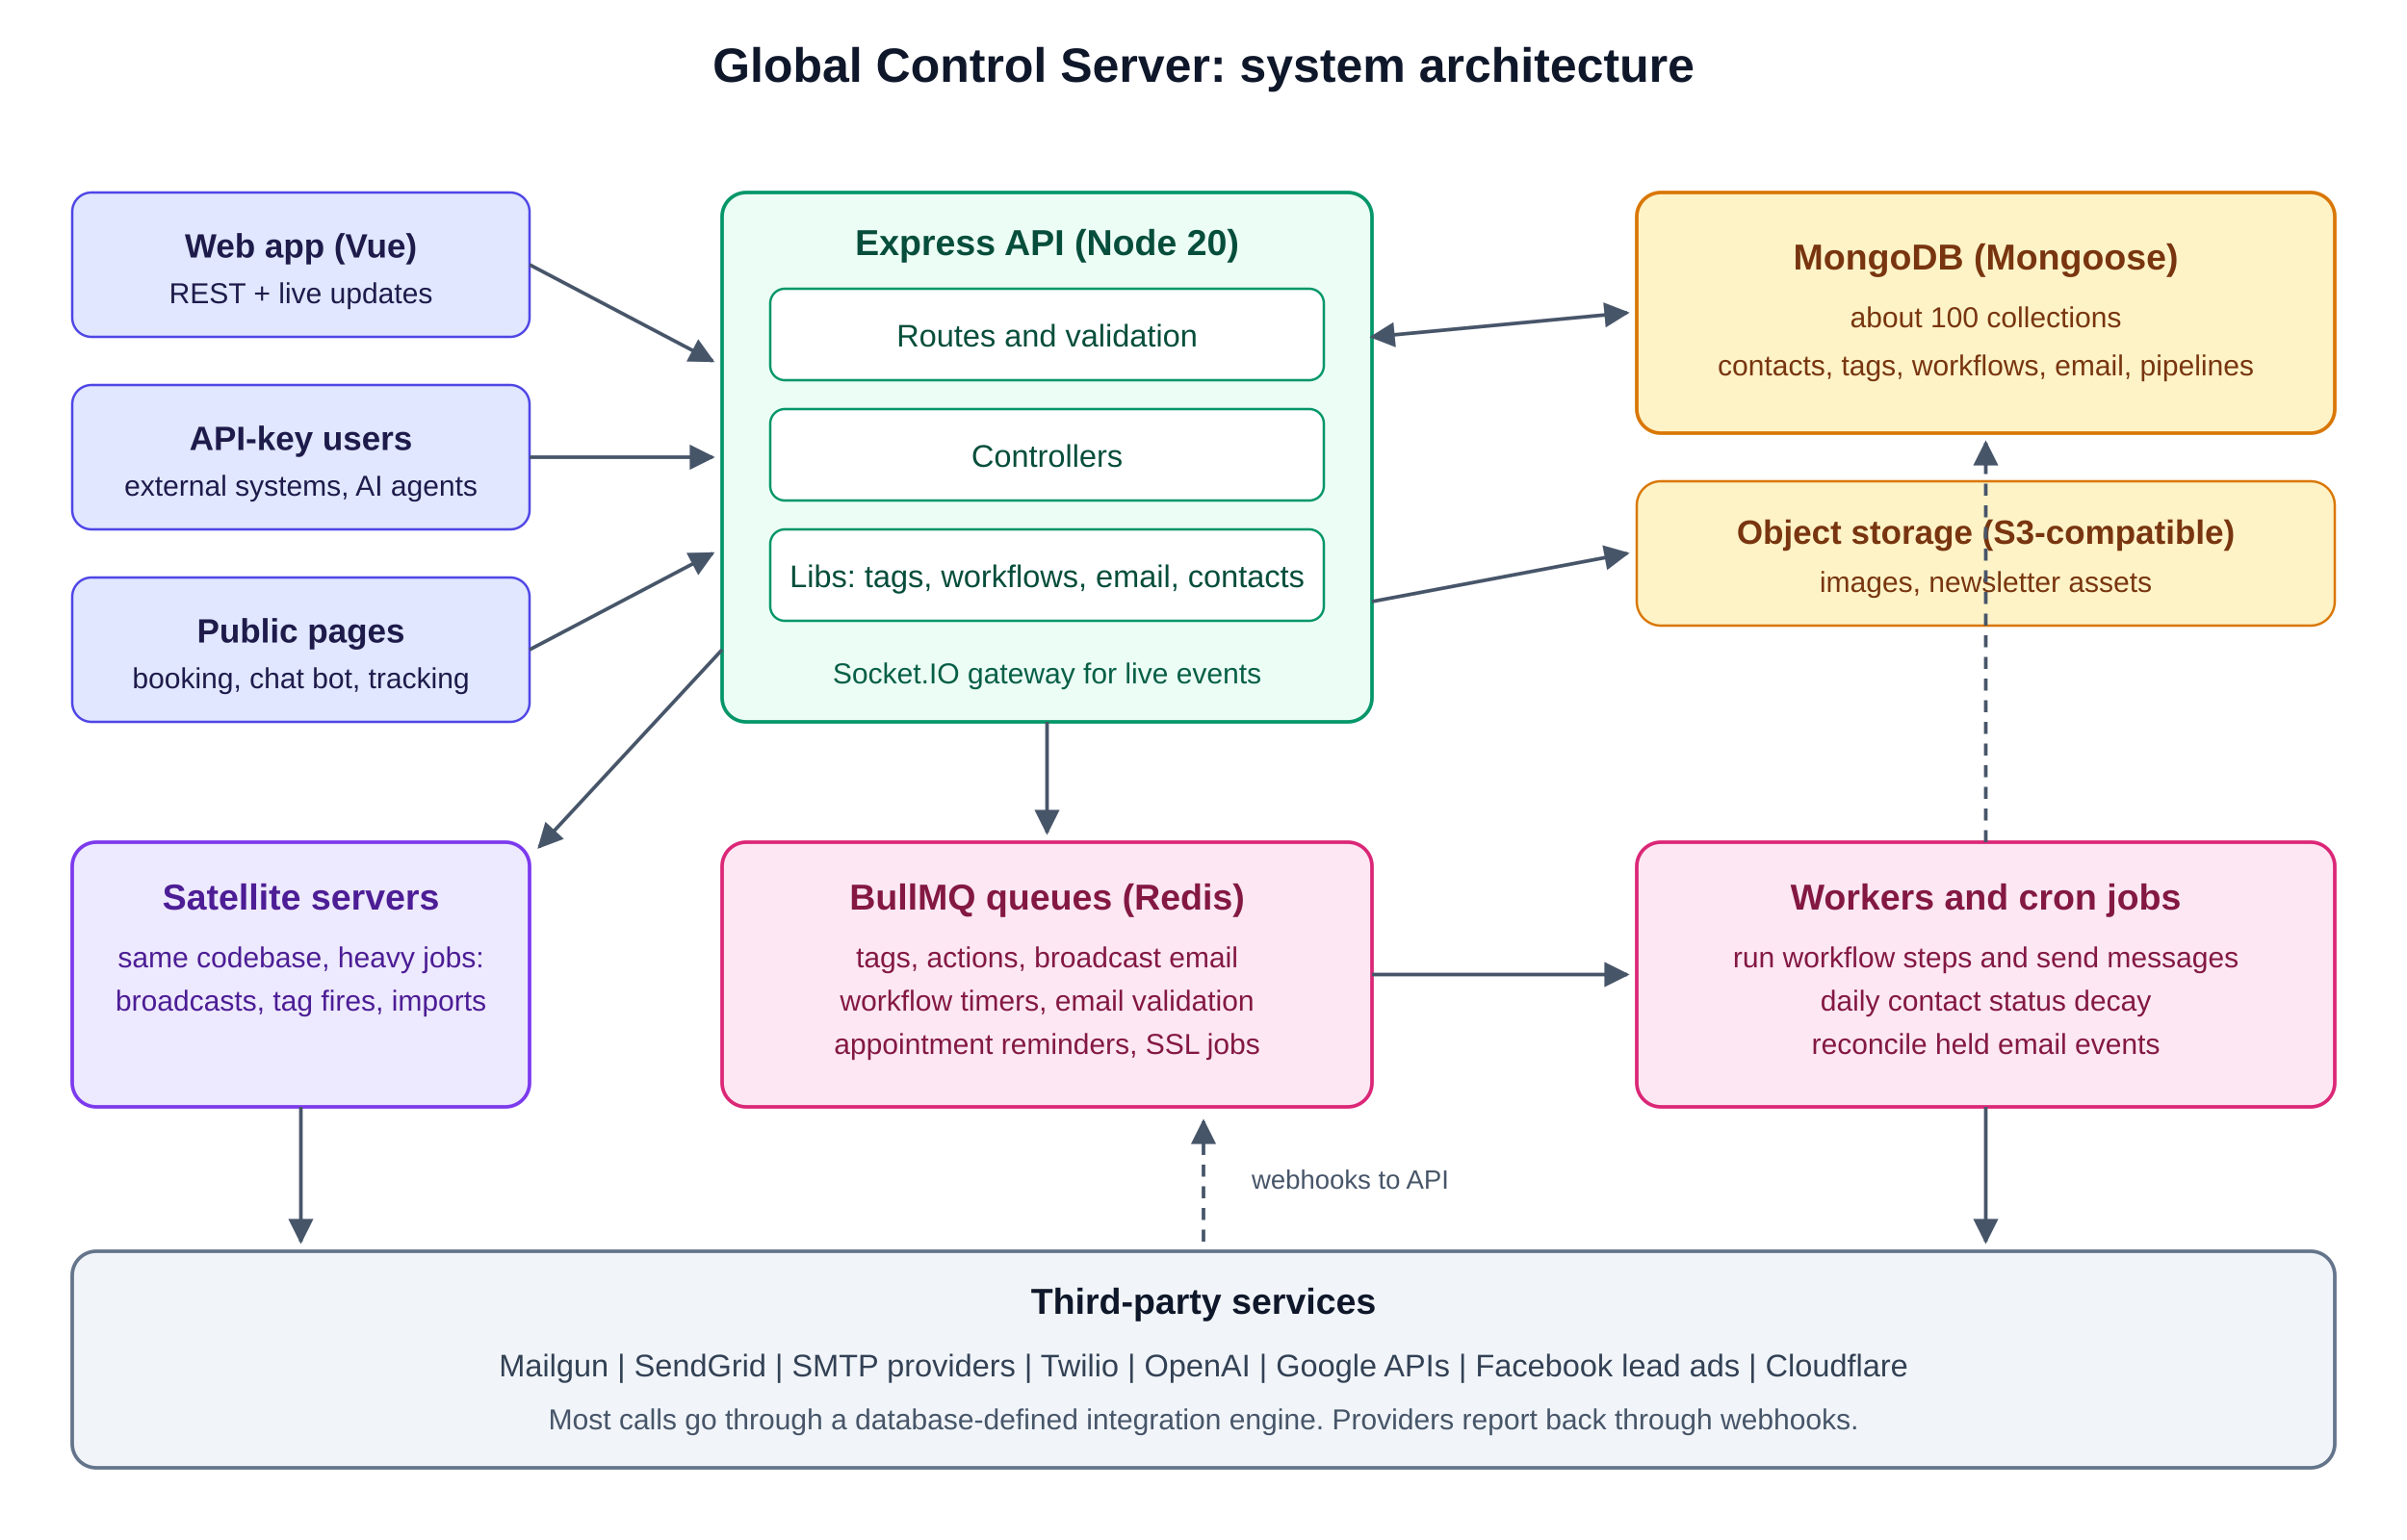
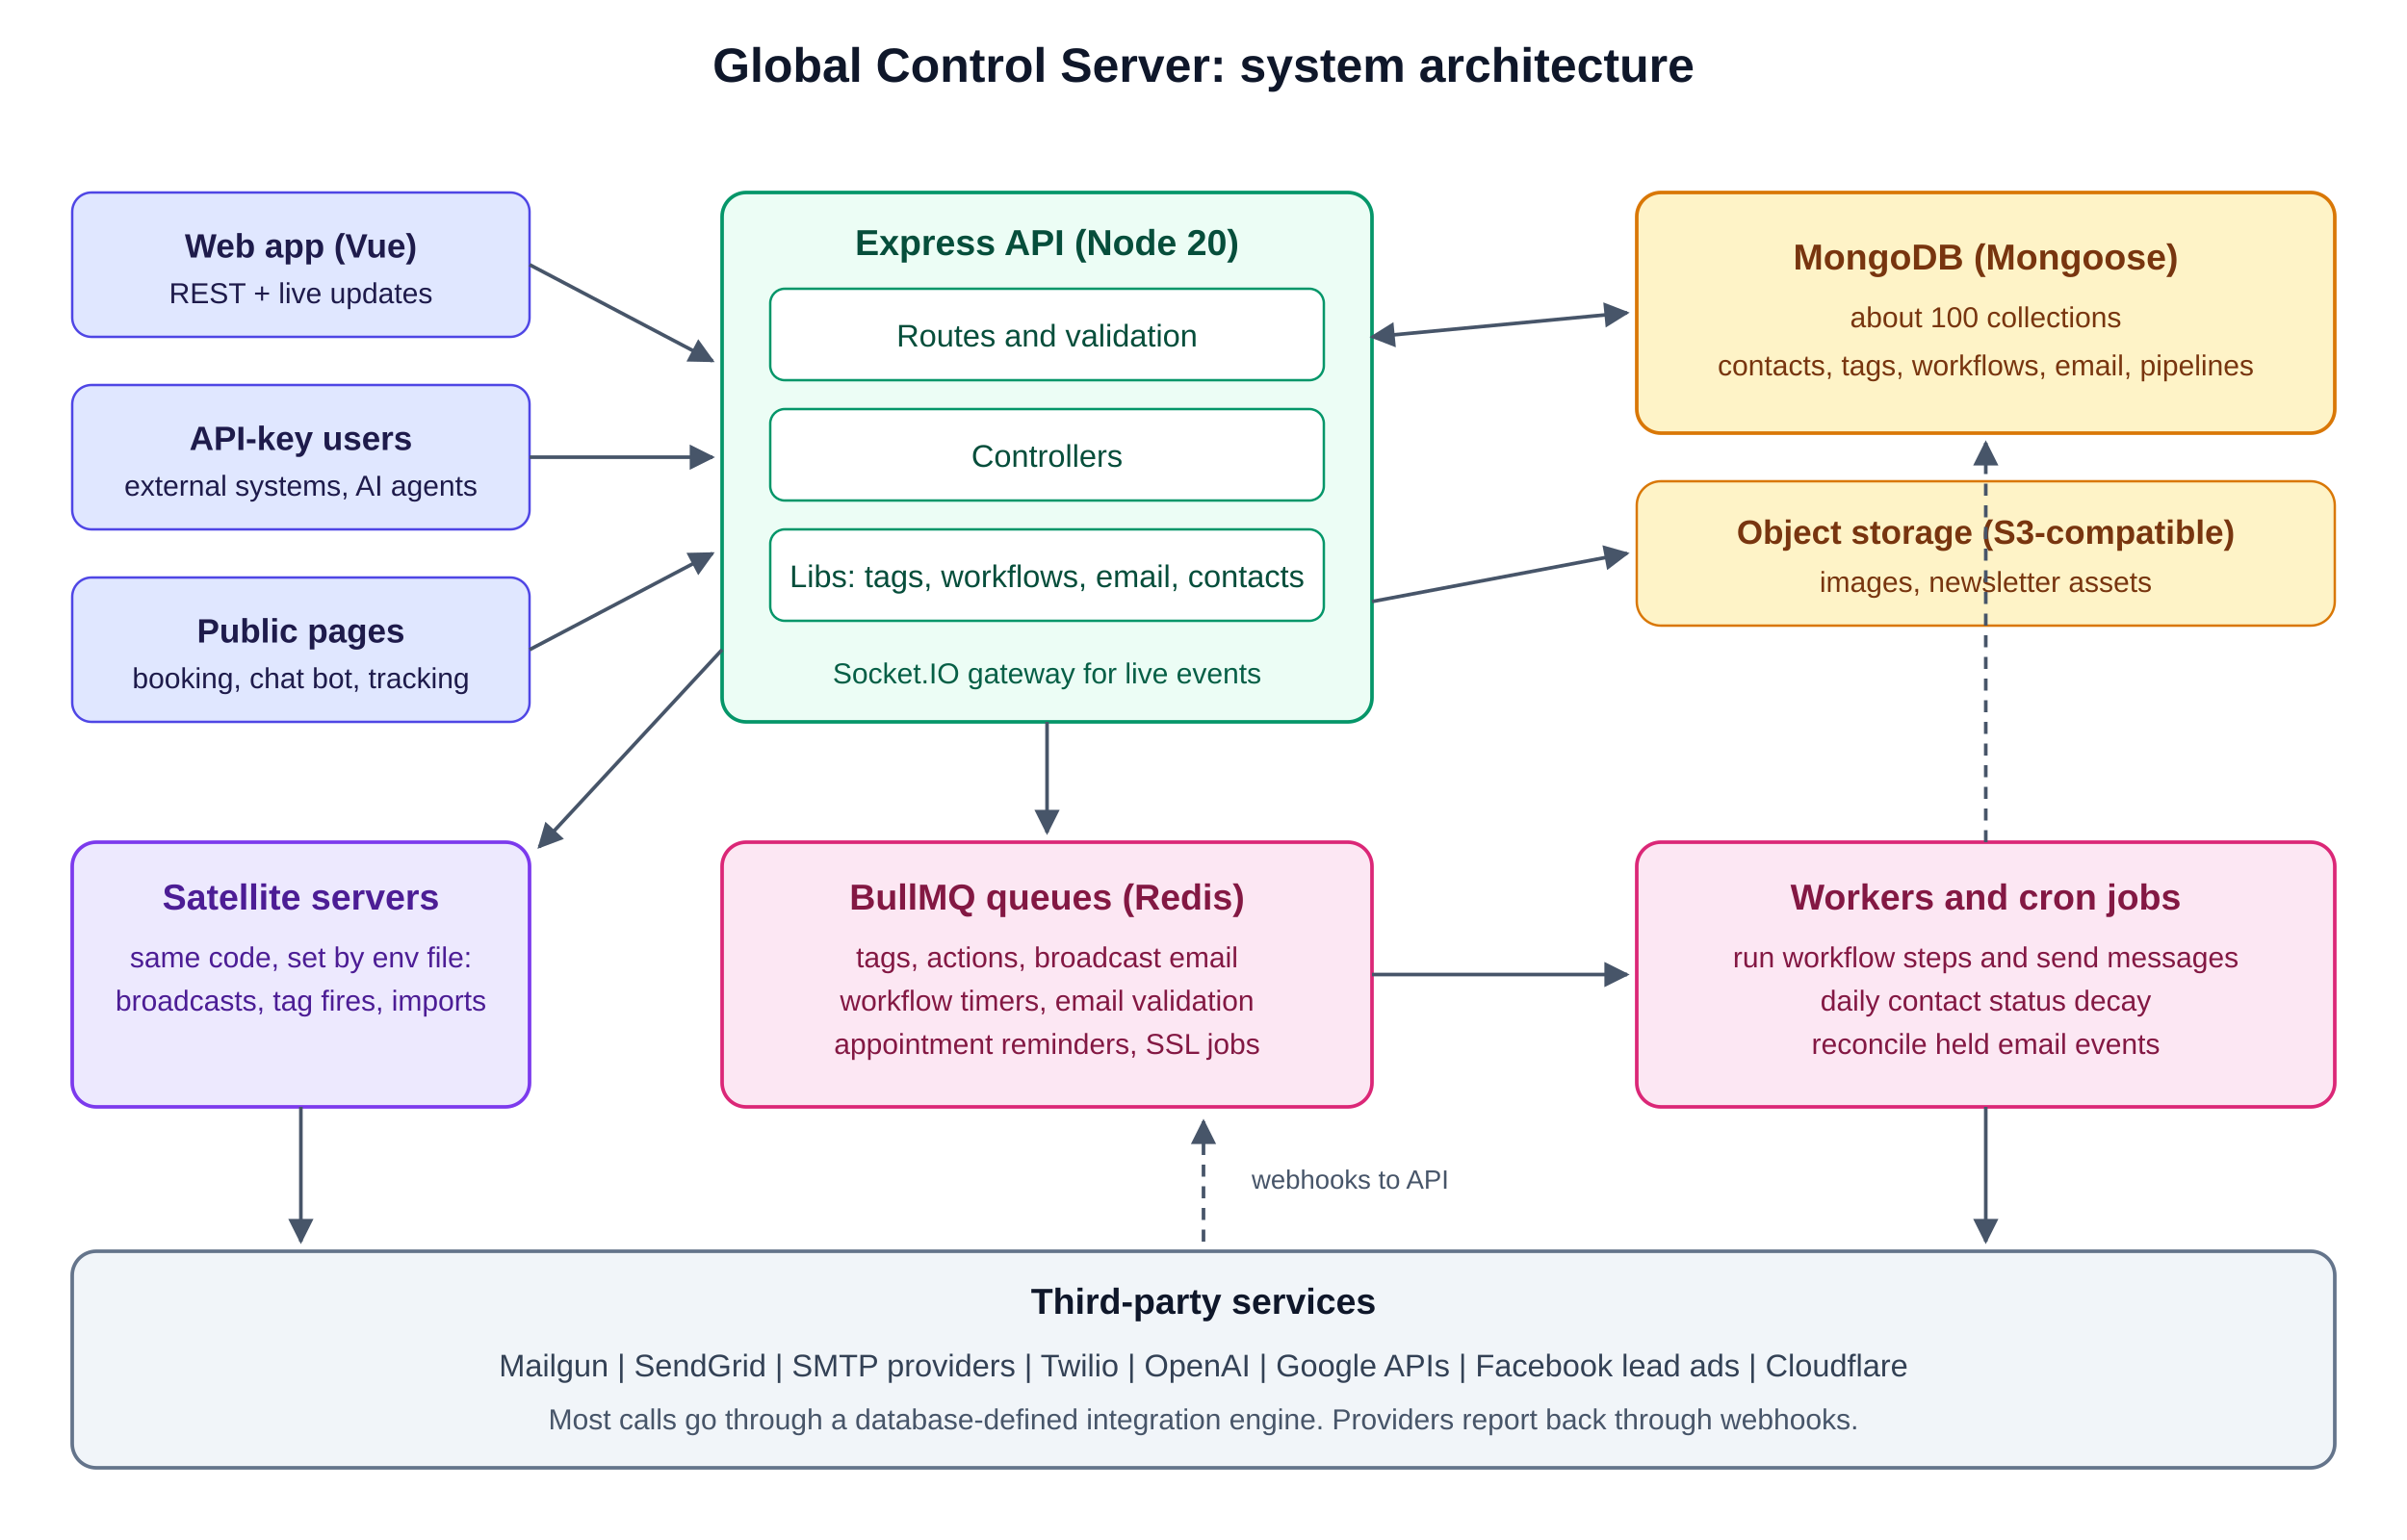
<svg xmlns="http://www.w3.org/2000/svg" viewBox="0 0 1000 640" font-family="Arial, Helvetica, sans-serif">
  <defs>
    <marker id="a" viewBox="0 0 10 10" refX="9" refY="5" markerWidth="7" markerHeight="7" orient="auto-start-reverse">
      <path d="M0 0L10 5L0 10z" fill="#475569" />
    </marker>
  </defs>
  <rect width="1000" height="640" fill="#ffffff" />
  <text x="500" y="34" text-anchor="middle" font-size="20" font-weight="700" fill="#0f172a">Global Control Server: system architecture</text>
  <rect x="30" y="80" width="190" height="60" rx="8" fill="#e0e7ff" stroke="#4f46e5" />
  <text x="125" y="107" text-anchor="middle" font-size="14" font-weight="700" fill="#1e1b4b">Web app (Vue)</text>
  <text x="125" y="126" text-anchor="middle" font-size="12" fill="#1e1b4b">REST + live updates</text>
  <rect x="30" y="160" width="190" height="60" rx="8" fill="#e0e7ff" stroke="#4f46e5" />
  <text x="125" y="187" text-anchor="middle" font-size="14" font-weight="700" fill="#1e1b4b">API-key users</text>
  <text x="125" y="206" text-anchor="middle" font-size="12" fill="#1e1b4b">external systems, AI agents</text>
  <rect x="30" y="240" width="190" height="60" rx="8" fill="#e0e7ff" stroke="#4f46e5" />
  <text x="125" y="267" text-anchor="middle" font-size="14" font-weight="700" fill="#1e1b4b">Public pages</text>
  <text x="125" y="286" text-anchor="middle" font-size="12" fill="#1e1b4b">booking, chat bot, tracking</text>
  <rect x="300" y="80" width="270" height="220" rx="10" fill="#ecfdf5" stroke="#059669" stroke-width="1.5" />
  <text x="435" y="106" text-anchor="middle" font-size="15" font-weight="700" fill="#064e3b">Express API (Node 20)</text>
  <rect x="320" y="120" width="230" height="38" rx="6" fill="#ffffff" stroke="#059669" />
  <text x="435" y="144" text-anchor="middle" font-size="13" fill="#064e3b">Routes and validation</text>
  <rect x="320" y="170" width="230" height="38" rx="6" fill="#ffffff" stroke="#059669" />
  <text x="435" y="194" text-anchor="middle" font-size="13" fill="#064e3b">Controllers</text>
  <rect x="320" y="220" width="230" height="38" rx="6" fill="#ffffff" stroke="#059669" />
  <text x="435" y="244" text-anchor="middle" font-size="13" fill="#064e3b">Libs: tags, workflows, email, contacts</text>
  <text x="435" y="284" text-anchor="middle" font-size="12" fill="#065f46">Socket.IO gateway for live events</text>
  <rect x="680" y="80" width="290" height="100" rx="10" fill="#fef3c7" stroke="#d97706" stroke-width="1.5" />
  <text x="825" y="112" text-anchor="middle" font-size="15" font-weight="700" fill="#78350f">MongoDB (Mongoose)</text>
  <text x="825" y="136" text-anchor="middle" font-size="12" fill="#78350f">about 100 collections</text>
  <text x="825" y="156" text-anchor="middle" font-size="12" fill="#78350f">contacts, tags, workflows, email, pipelines</text>
  <rect x="680" y="200" width="290" height="60" rx="10" fill="#fef3c7" stroke="#d97706" />
  <text x="825" y="226" text-anchor="middle" font-size="14" font-weight="700" fill="#78350f">Object storage (S3-compatible)</text>
  <text x="825" y="246" text-anchor="middle" font-size="12" fill="#78350f">images, newsletter assets</text>
  <rect x="300" y="350" width="270" height="110" rx="10" fill="#fce7f3" stroke="#db2777" stroke-width="1.5" />
  <text x="435" y="378" text-anchor="middle" font-size="15" font-weight="700" fill="#831843">BullMQ queues (Redis)</text>
  <text x="435" y="402" text-anchor="middle" font-size="12" fill="#831843">tags, actions, broadcast email</text>
  <text x="435" y="420" text-anchor="middle" font-size="12" fill="#831843">workflow timers, email validation</text>
  <text x="435" y="438" text-anchor="middle" font-size="12" fill="#831843">appointment reminders, SSL jobs</text>
  <rect x="680" y="350" width="290" height="110" rx="10" fill="#fce7f3" stroke="#db2777" stroke-width="1.5" />
  <text x="825" y="378" text-anchor="middle" font-size="15" font-weight="700" fill="#831843">Workers and cron jobs</text>
  <text x="825" y="402" text-anchor="middle" font-size="12" fill="#831843">run workflow steps and send messages</text>
  <text x="825" y="420" text-anchor="middle" font-size="12" fill="#831843">daily contact status decay</text>
  <text x="825" y="438" text-anchor="middle" font-size="12" fill="#831843">reconcile held email events</text>
  <rect x="30" y="350" width="190" height="110" rx="10" fill="#ede9fe" stroke="#7c3aed" stroke-width="1.5" />
  <text x="125" y="378" text-anchor="middle" font-size="15" font-weight="700" fill="#4c1d95">Satellite servers</text>
-   <text x="125" y="402" text-anchor="middle" font-size="12" fill="#4c1d95">same codebase, heavy jobs:</text>
+   <text x="125" y="402" text-anchor="middle" font-size="12" fill="#4c1d95">same code, set by env file:</text>
  <text x="125" y="420" text-anchor="middle" font-size="12" fill="#4c1d95">broadcasts, tag fires, imports</text>
  <rect x="30" y="520" width="940" height="90" rx="10" fill="#f1f5f9" stroke="#64748b" stroke-width="1.5" />
  <text x="500" y="546" text-anchor="middle" font-size="15" font-weight="700" fill="#0f172a">Third-party services</text>
  <text x="500" y="572" text-anchor="middle" font-size="13" fill="#334155">Mailgun   |   SendGrid   |   SMTP providers   |   Twilio   |   OpenAI   |   Google APIs   |   Facebook lead ads   |   Cloudflare</text>
  <text x="500" y="594" text-anchor="middle" font-size="12" fill="#475569">Most calls go through a database-defined integration engine. Providers report back through webhooks.</text>
  <line x1="220" y1="110" x2="296" y2="150" stroke="#475569" stroke-width="1.5" marker-end="url(#a)" />
  <line x1="220" y1="190" x2="296" y2="190" stroke="#475569" stroke-width="1.5" marker-end="url(#a)" />
  <line x1="220" y1="270" x2="296" y2="230" stroke="#475569" stroke-width="1.5" marker-end="url(#a)" />
  <line x1="570" y1="140" x2="676" y2="130" stroke="#475569" stroke-width="1.5" marker-start="url(#a)" marker-end="url(#a)" />
  <line x1="570" y1="250" x2="676" y2="230" stroke="#475569" stroke-width="1.5" marker-end="url(#a)" />
  <line x1="435" y1="300" x2="435" y2="346" stroke="#475569" stroke-width="1.5" marker-end="url(#a)" />
  <line x1="570" y1="405" x2="676" y2="405" stroke="#475569" stroke-width="1.5" marker-end="url(#a)" />
  <line x1="825" y1="350" x2="825" y2="184" stroke="#475569" stroke-width="1.5" stroke-dasharray="5 4" marker-end="url(#a)" />
  <line x1="300" y1="270" x2="224" y2="352" stroke="#475569" stroke-width="1.5" marker-end="url(#a)" />
  <line x1="125" y1="460" x2="125" y2="516" stroke="#475569" stroke-width="1.5" marker-end="url(#a)" />
  <line x1="825" y1="460" x2="825" y2="516" stroke="#475569" stroke-width="1.5" marker-end="url(#a)" />
  <line x1="500" y1="516" x2="500" y2="466" stroke="#475569" stroke-width="1.5" stroke-dasharray="5 4" marker-end="url(#a)" />
  <text x="520" y="494" font-size="11" fill="#475569">webhooks to API</text>
</svg>
